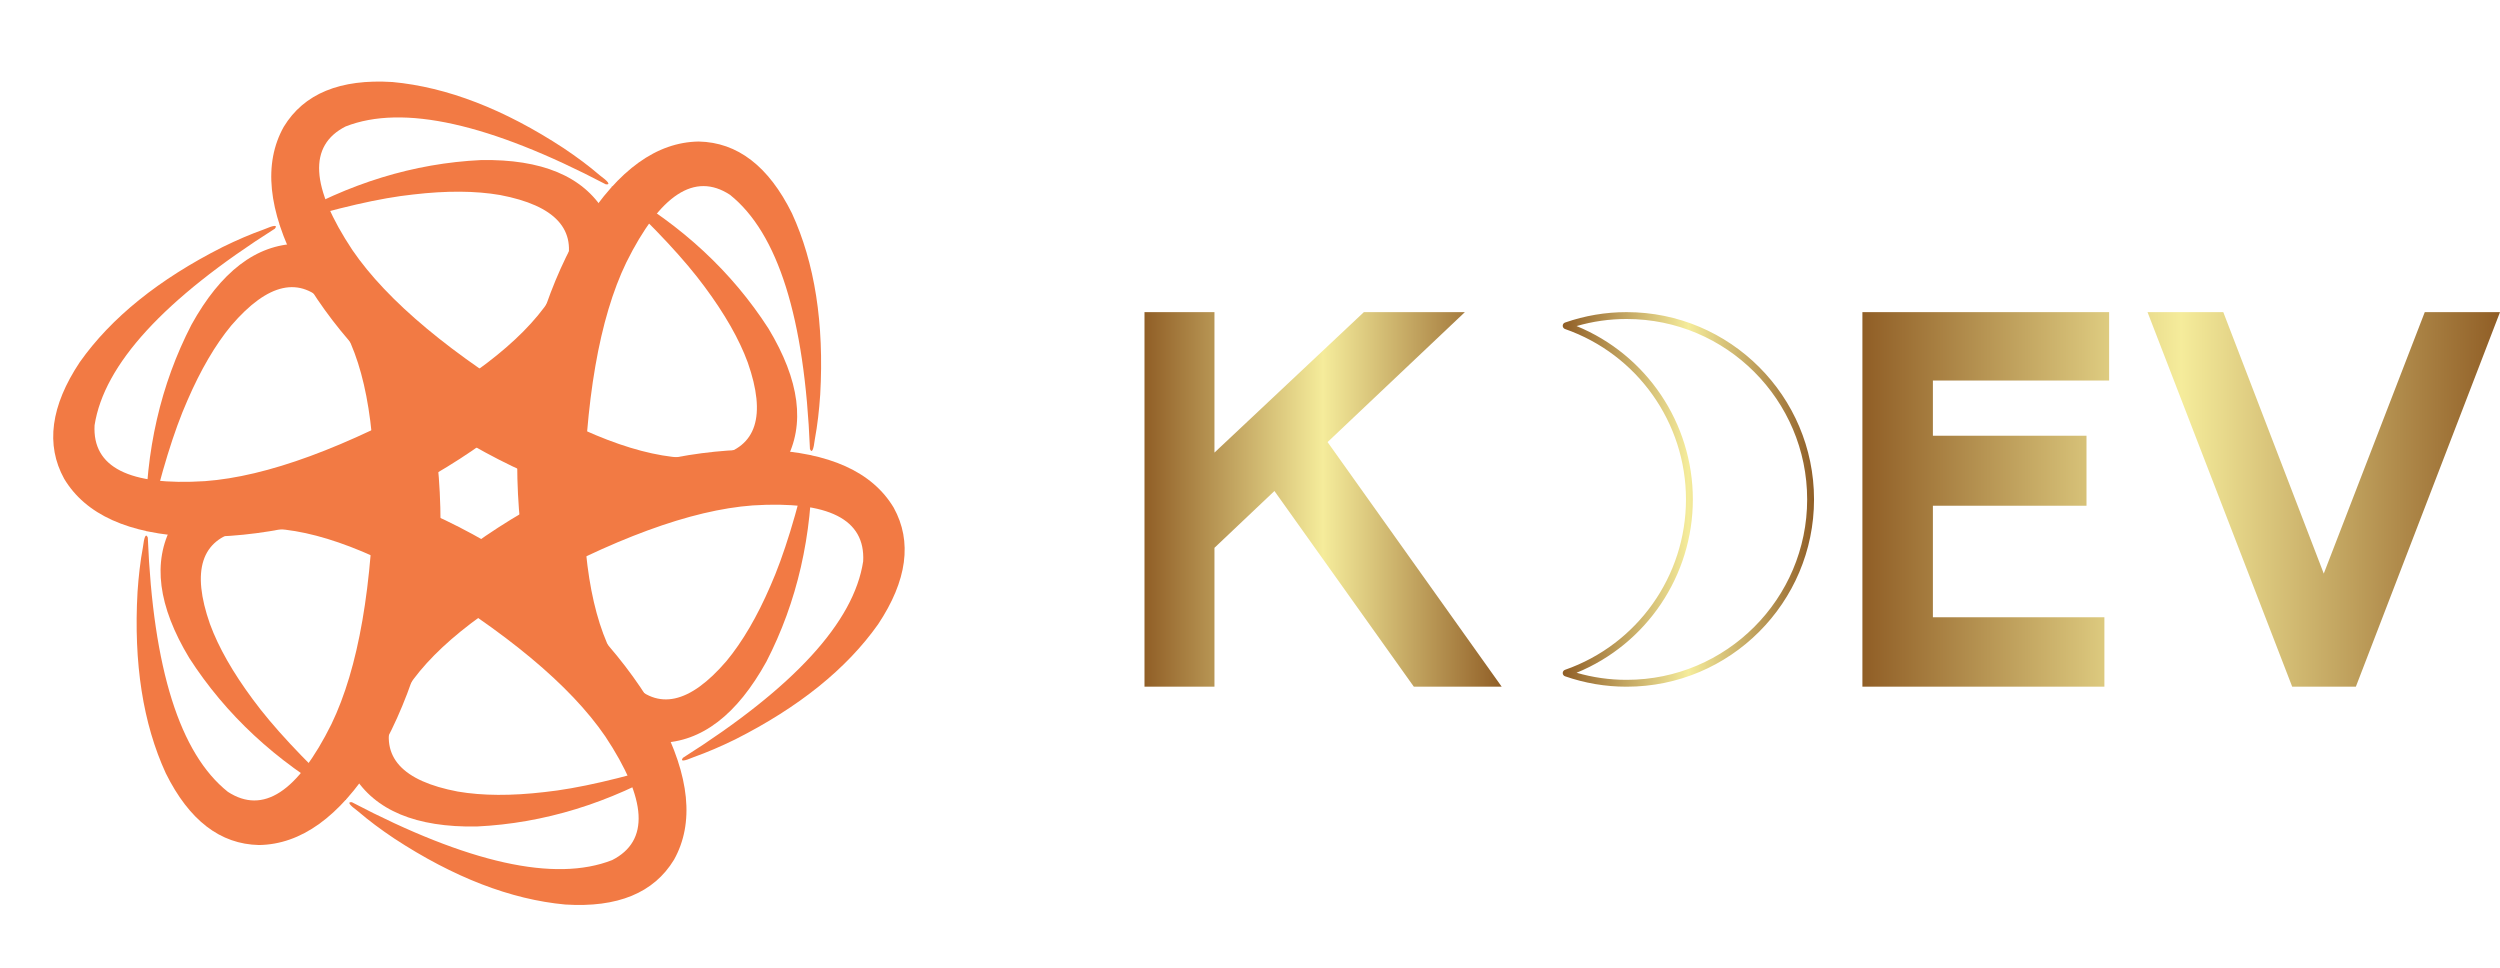
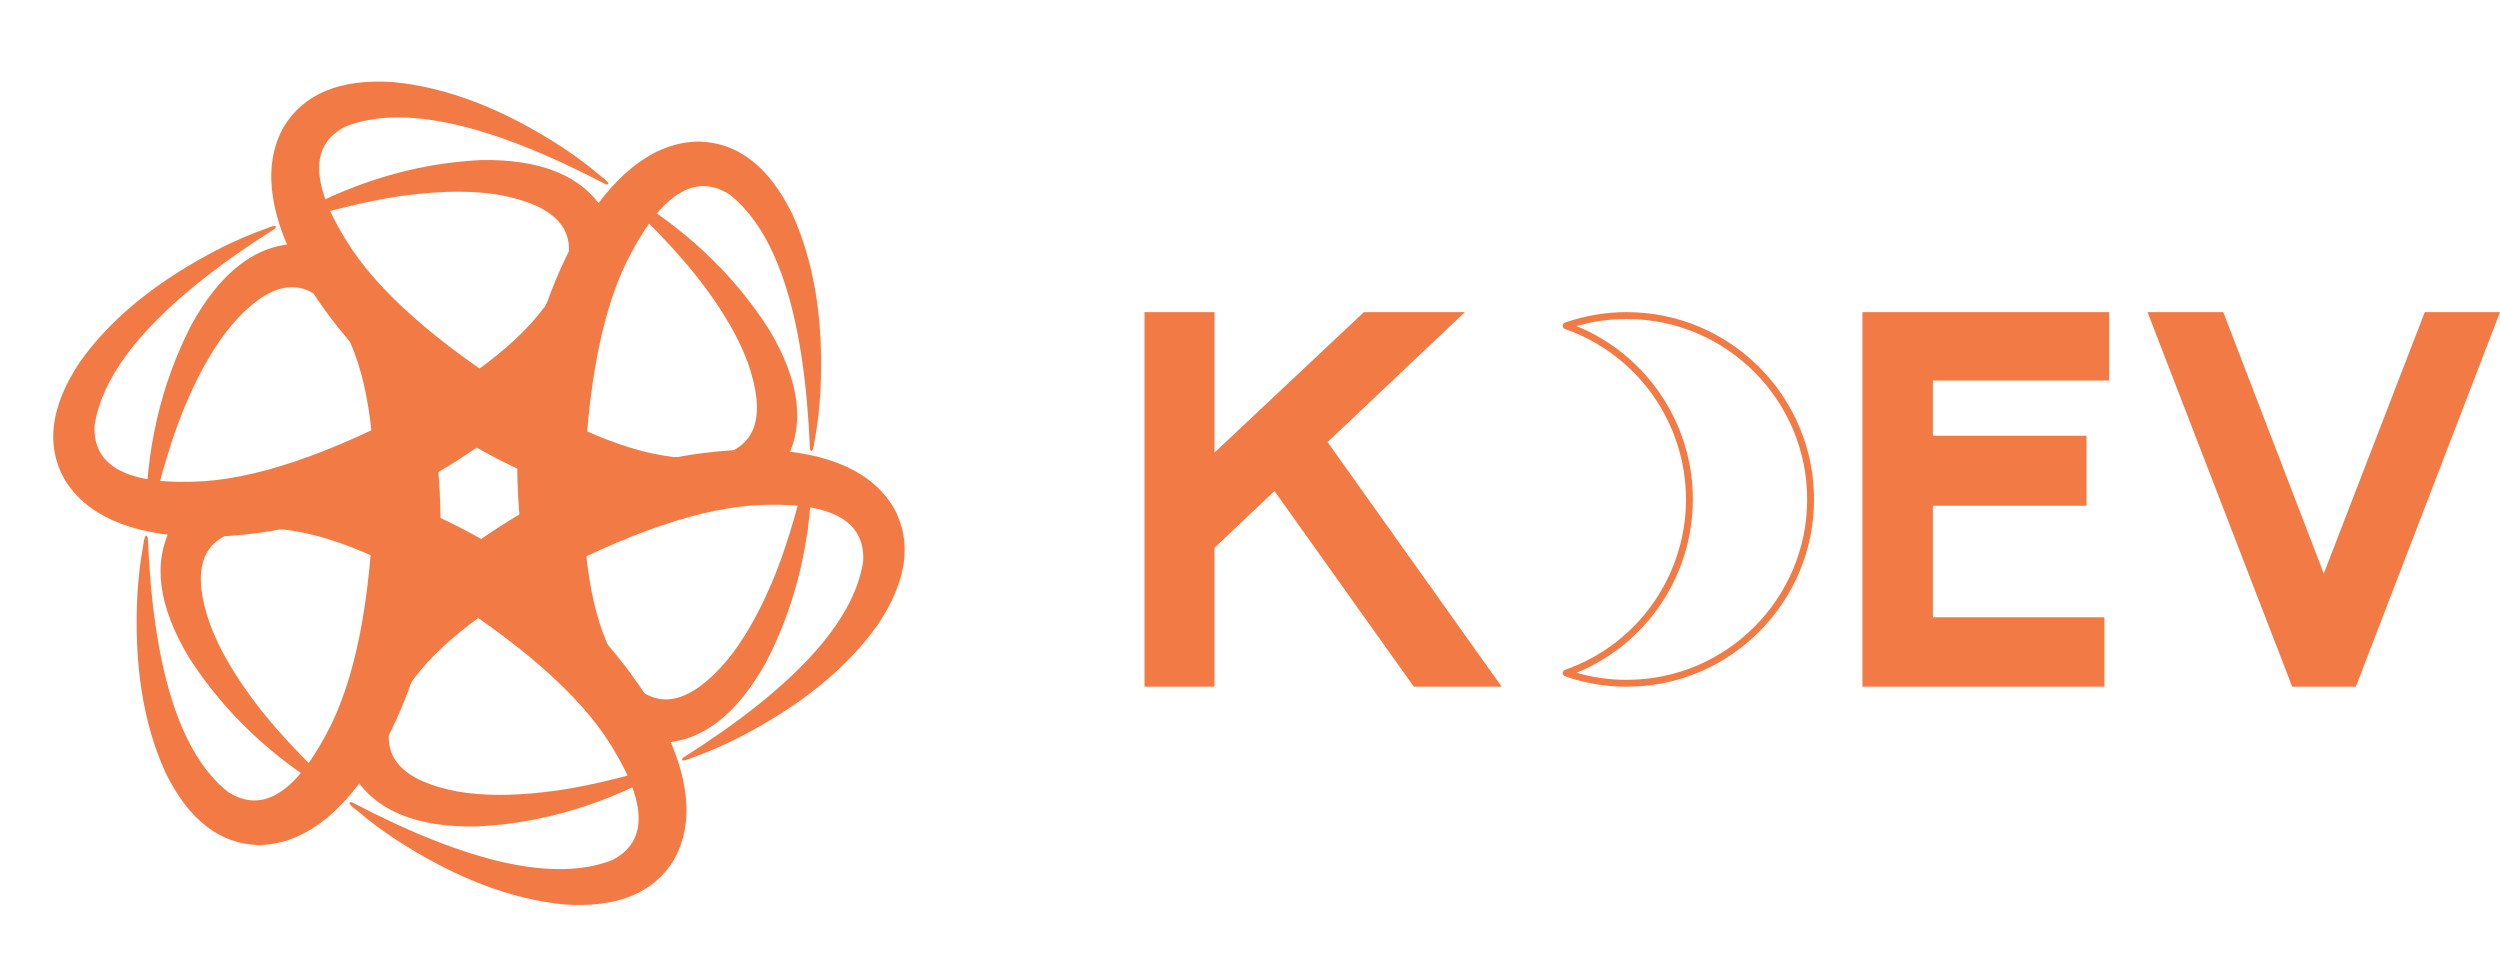
<svg xmlns="http://www.w3.org/2000/svg" width="396" height="153.271" viewBox="0 0 240.281 93" class="looka-1j8o68f">
  <defs id="SvgjsDefs1427">
    <linearGradient id="SvgjsLinearGradient1436">
-       <stop id="SvgjsStop1437" stop-color="#905e26" offset="0" />
-       <stop id="SvgjsStop1438" stop-color="#f5ec9b" offset="0.5" />
-       <stop id="SvgjsStop1439" stop-color="#905e26" offset="1" />
+       <stop id="SvgjsStop1437" stop-color="#f27a44" offset="0" />
+       <stop id="SvgjsStop1438" stop-color="#f27a44" offset="0.5" />
+       <stop id="SvgjsStop1439" stop-color="#f27a44" offset="1" />
    </linearGradient>
    <linearGradient id="SvgjsLinearGradient1440">
-       <stop id="SvgjsStop1441" stop-color="#905e26" offset="0" />
-       <stop id="SvgjsStop1442" stop-color="#f5ec9b" offset="0.5" />
-       <stop id="SvgjsStop1443" stop-color="#905e26" offset="1" />
+       <stop id="SvgjsStop1441" stop-color="#f27a44" offset="0" />
+       <stop id="SvgjsStop1442" stop-color="#f27a44" offset="0.5" />
+       <stop id="SvgjsStop1443" stop-color="#f27a44" offset="1" />
    </linearGradient>
    <linearGradient id="SvgjsLinearGradient1444">
-       <stop id="SvgjsStop1445" stop-color="#905e26" offset="0" />
-       <stop id="SvgjsStop1446" stop-color="#f5ec9b" offset="0.5" />
-       <stop id="SvgjsStop1447" stop-color="#905e26" offset="1" />
+       <stop id="SvgjsStop1445" stop-color="#f27a44" offset="0" />
+       <stop id="SvgjsStop1446" stop-color="#f27a44" offset="0.5" />
+       <stop id="SvgjsStop1447" stop-color="#f27a44" offset="1" />
    </linearGradient>
  </defs>
  <g id="SvgjsG1428" featurekey="hmhgWD-0" transform="matrix(0.1282051,0,0,0.1282051,0.1282051,3.128205)" fill="#f27a44">
    <g>
      <rect x="-1" y="-1" width="702" height="702" style="fill: none;" />
    </g>
    <g>
      <g>
        <g>
          <path d="M222,158.3c-31,0.7-57.5,21-79.5,60.8c-23.1,44.8-34.5,94.6-34.3,149.4c0.4,6.6,1.1,7.2,2.2,1.9     c9.3-40.3,19-71.8,29.1-94.6c9.9-22.9,20.9-41.7,32.9-56.2c27.6-32.1,51.5-37.3,71.8-15.6c22.2,25.6,34,68.8,35.4,129.4     c-1.2,81.5-11.9,143.1-32.1,185c-25.3,51-51.3,68-77.7,50.8c-36-28.7-56-92.3-60-190.6c-1.4-3.4-2.7-0.9-3.7,7.5     c-1.9,10.2-3.2,21.4-4,33.3c-3,53.4,4.1,98.7,21.2,135.9c17.5,35.3,40.8,53.2,69.9,53.8c31.4-0.5,60-21,85.9-61.7     c25.8-42.5,42.4-94.3,49.7-155.6c2.7-65.2-6.1-120.7-26.3-166.5c-20.4-43.6-47.1-66-80-67.2" />
        </g>
        <g>
          <path d="M452,134.1c-16.1-26.4-46.9-39.3-92.4-38.5c-50.3,2.4-99.2,17.4-146.6,45c-5.5,3.6-5.7,4.6-0.6,2.9     c39.6-12.1,71.7-19.5,96.4-22.1c24.8-2.9,46.5-2.8,65.1,0.4c41.6,7.9,58.1,26,49.4,54.4c-11.1,32-42.6,63.8-94.4,95.4     c-71.2,39.7-129.9,61.3-176.2,64.7c-56.9,3.6-84.5-10.4-82.8-41.9C77,248.8,122,199.7,205.1,147c2.2-2.9-0.6-2.7-8.3,0.6     c-9.8,3.5-20.1,7.9-30.9,13.2c-47.7,24.1-83.5,52.9-107.1,86.3c-21.8,32.8-25.7,62-11.7,87.4c16.1,26.9,48.2,41.4,96.4,43.5     c49.7,1.1,102.9-10.4,159.6-34.8c57.8-30.3,101.5-65.6,131-106c27.6-39.5,33.6-73.8,18.2-102.9" />
        </g>
        <g>
          <path d="M588,321.2c14.8-27.2,10.6-60.3-12.9-99.3c-27.3-42.4-64.7-77.2-112.3-104.4c-5.9-3-6.8-2.7-2.8,0.9     c30.3,28.2,52.7,52.4,67.4,72.4c14.9,20.1,25.7,38.9,32.2,56.6c14,40,6.5,63.3-22.4,69.9c-33.3,6.4-76.5-5-129.8-34     c-69.9-41.8-118-81.9-144.2-120.2c-31.5-47.5-33.2-78.4-5.1-92.7c42.9-16.8,107.9-2.3,195.1,43.4c3.6,0.4,2.1-1.9-4.7-6.9     c-7.9-6.8-16.9-13.5-26.9-20.2c-44.7-29.3-87.5-45.8-128.3-49.6c-39.3-2.5-66.5,8.7-81.6,33.6c-15.3,27.4-11.8,62.5,10.5,105.2     c23.9,43.6,60.5,83.9,109.9,120.8c55.1,34.9,107.6,55.1,157.3,60.4c48,4.1,80.8-7.8,98.2-35.7" />
        </g>
        <g>
          <path d="M494,532.5c31-0.7,57.5-21,79.5-60.8c23.1-44.8,34.5-94.6,34.3-149.4c-0.4-6.6-1.1-7.2-2.2-1.9     c-9.3,40.3-19,71.8-29.1,94.6c-9.9,22.9-20.9,41.7-32.9,56.2c-27.6,32.1-51.5,37.3-71.8,15.6c-22.2-25.6-34-68.8-35.4-129.4     c1.2-81.5,11.9-143.1,32.1-185c25.3-51,51.3-68,77.7-50.8c36,28.7,56,92.3,60,190.6c1.4,3.4,2.7,0.9,3.7-7.5     c1.9-10.2,3.2-21.4,4-33.3c3-53.4-4.1-98.7-21.2-135.9c-17.5-35.3-40.8-53.2-69.9-53.8c-31.4,0.5-60,21-85.9,61.7     c-25.8,42.5-42.4,94.3-49.7,155.6c-2.7,65.2,6.1,120.7,26.3,166.5c20.4,43.6,47.1,66,80,67.2" />
        </g>
        <g>
          <path d="M128,369.6c-14.8,27.2-10.6,60.3,12.9,99.3c27.3,42.4,64.7,77.2,112.3,104.4c5.9,3,6.8,2.7,2.8-0.9     c-30.3-28.2-52.7-52.4-67.4-72.4c-14.9-20.1-25.7-38.9-32.2-56.6c-14-40-6.5-63.3,22.4-69.9c33.3-6.4,76.5,5,129.8,34     c69.9,41.8,118,81.9,144.2,120.2c31.5,47.5,33.2,78.4,5.1,92.7c-42.9,16.8-107.9,2.3-195.1-43.4c-3.6-0.4-2.1,1.9,4.7,6.9     c7.9,6.8,16.9,13.5,26.9,20.2c44.7,29.3,87.5,45.8,128.3,49.6c39.3,2.5,66.5-8.7,81.6-33.6c15.3-27.4,11.8-62.5-10.5-105.2     c-23.9-43.6-60.5-83.9-109.9-120.8c-55.1-34.9-107.6-55.1-157.3-60.4c-48-4.1-80.8,7.8-98.2,35.7" />
        </g>
        <g>
          <path d="M264,556.7c16.1,26.4,46.9,39.3,92.4,38.5c50.3-2.4,99.2-17.4,146.6-45c5.5-3.6,5.7-4.6,0.6-2.9     c-39.6,12.1-71.7,19.5-96.4,22.1c-24.8,2.9-46.5,2.8-65.1-0.4c-41.6-7.9-58.1-26-49.4-54.4c11.1-32,42.6-63.8,94.4-95.4     c71.2-39.7,129.9-61.3,176.2-64.7c56.9-3.6,84.5,10.4,82.8,41.9c-6.9,45.5-51.9,94.6-135.1,147.3c-2.2,2.9,0.6,2.7,8.3-0.6     c9.8-3.5,20.1-7.9,30.9-13.2c47.7-24.1,83.5-52.9,107.1-86.3c21.8-32.8,25.7-62,11.7-87.4c-16.1-26.9-48.2-41.4-96.3-43.5     c-49.7-1.1-102.9,10.4-159.6,34.8c-57.8,30.3-101.5,65.6-131,106c-27.6,39.5-33.6,73.8-18.2,102.9" />
        </g>
      </g>
    </g>
  </g>
  <g id="SvgjsG1429" featurekey="nameLeftFeature-0" transform="matrix(2.52809,0,0,2.52809,106.2079,15.4382)" fill="url(#SvgjsLinearGradient1436)">
    <path d="M15.08 20 l-3.34 0 l-5.3 -7.44 l-2.28 2.16 l0 5.28 l-2.66 0 l0 -14.24 l2.66 0 l0 5.34 l5.68 -5.34 l3.84 0 l-5.22 4.94 z" />
  </g>
  <g id="SvgjsG1430" featurekey="inlineSymbolFeature-0" transform="matrix(0.1284394,0,0,0.1284394,148.9633,29.99872)" fill="url(#SvgjsLinearGradient1440)">
    <g transform="scale(8.571217) translate(10, 10)">
      <g id="SvgjsG1259" transform="matrix(0.8457107,0,0,0.8457107,-2.439875,3.840901)">
        <g>
          <path class="st0" d="M-8.9,5.3" style="fill: url(#SvgjsLinearGradient1440);" />
        </g>
      </g>
      <g id="SvgjsG1261" transform="matrix(0.03566867,0,0,0.03566867,129.0191,29.01912)">
        <g>
          <g>
            <g>
              <path class="st0" d="M-3710.3-177.1c-51.1,0-101.6-8.6-150.2-25.5c-3.4-1.2-5.6-4.4-5.6-7.9c0-3.6,2.3-6.8,5.6-7.9       c177.1-61.8,296.1-229.4,296.1-417.1s-119-355.3-296.1-417.1c-3.4-1.2-5.6-4.4-5.6-7.9c0-3.6,2.3-6.8,5.6-7.9       c48.6-16.9,99.1-25.5,150.2-25.5c0.3,0,0.6,0,0.9,0c252.8,0,458.4,205.6,458.4,458.4s-205.6,458.4-458.4,458.4       C-3709.7-177.1-3710-177.1-3710.3-177.1z M-3832.2-211.2c39.7,11.5,80.6,17.3,121.9,17.3c0.3,0,0.6,0,0.9,0       c243.5,0,441.6-198.1,441.6-441.6s-198.1-441.6-441.6-441.6c-0.3,0-0.6,0-0.9,0c-41.3,0-82.2,5.8-121.9,17.3       c171.2,70.1,284.6,237.6,284.6,424.3C-3547.6-448.8-3661-281.3-3832.2-211.2z" style="fill: url(#SvgjsLinearGradient1440);" />
            </g>
          </g>
        </g>
      </g>
    </g>
  </g>
  <g id="SvgjsG1431" featurekey="nameRightFeature-0" transform="matrix(2.52809,0,0,2.52809,174.4494,15.4382)" fill="url(#SvgjsLinearGradient1444)">
    <path d="M11 20 l-9.2 0 l0 -14.24 l9.38 0 l0 2.6 l-6.7 0 l0 2.1 l5.84 0 l0 2.66 l-5.84 0 l0 4.24 l6.52 0 l0 2.64 z M20.56 20 l-2.42 0 l-5.5 -14.24 l2.88 0 l3.82 9.94 l3.84 -9.94 l2.86 0 z" />
  </g>
</svg>
